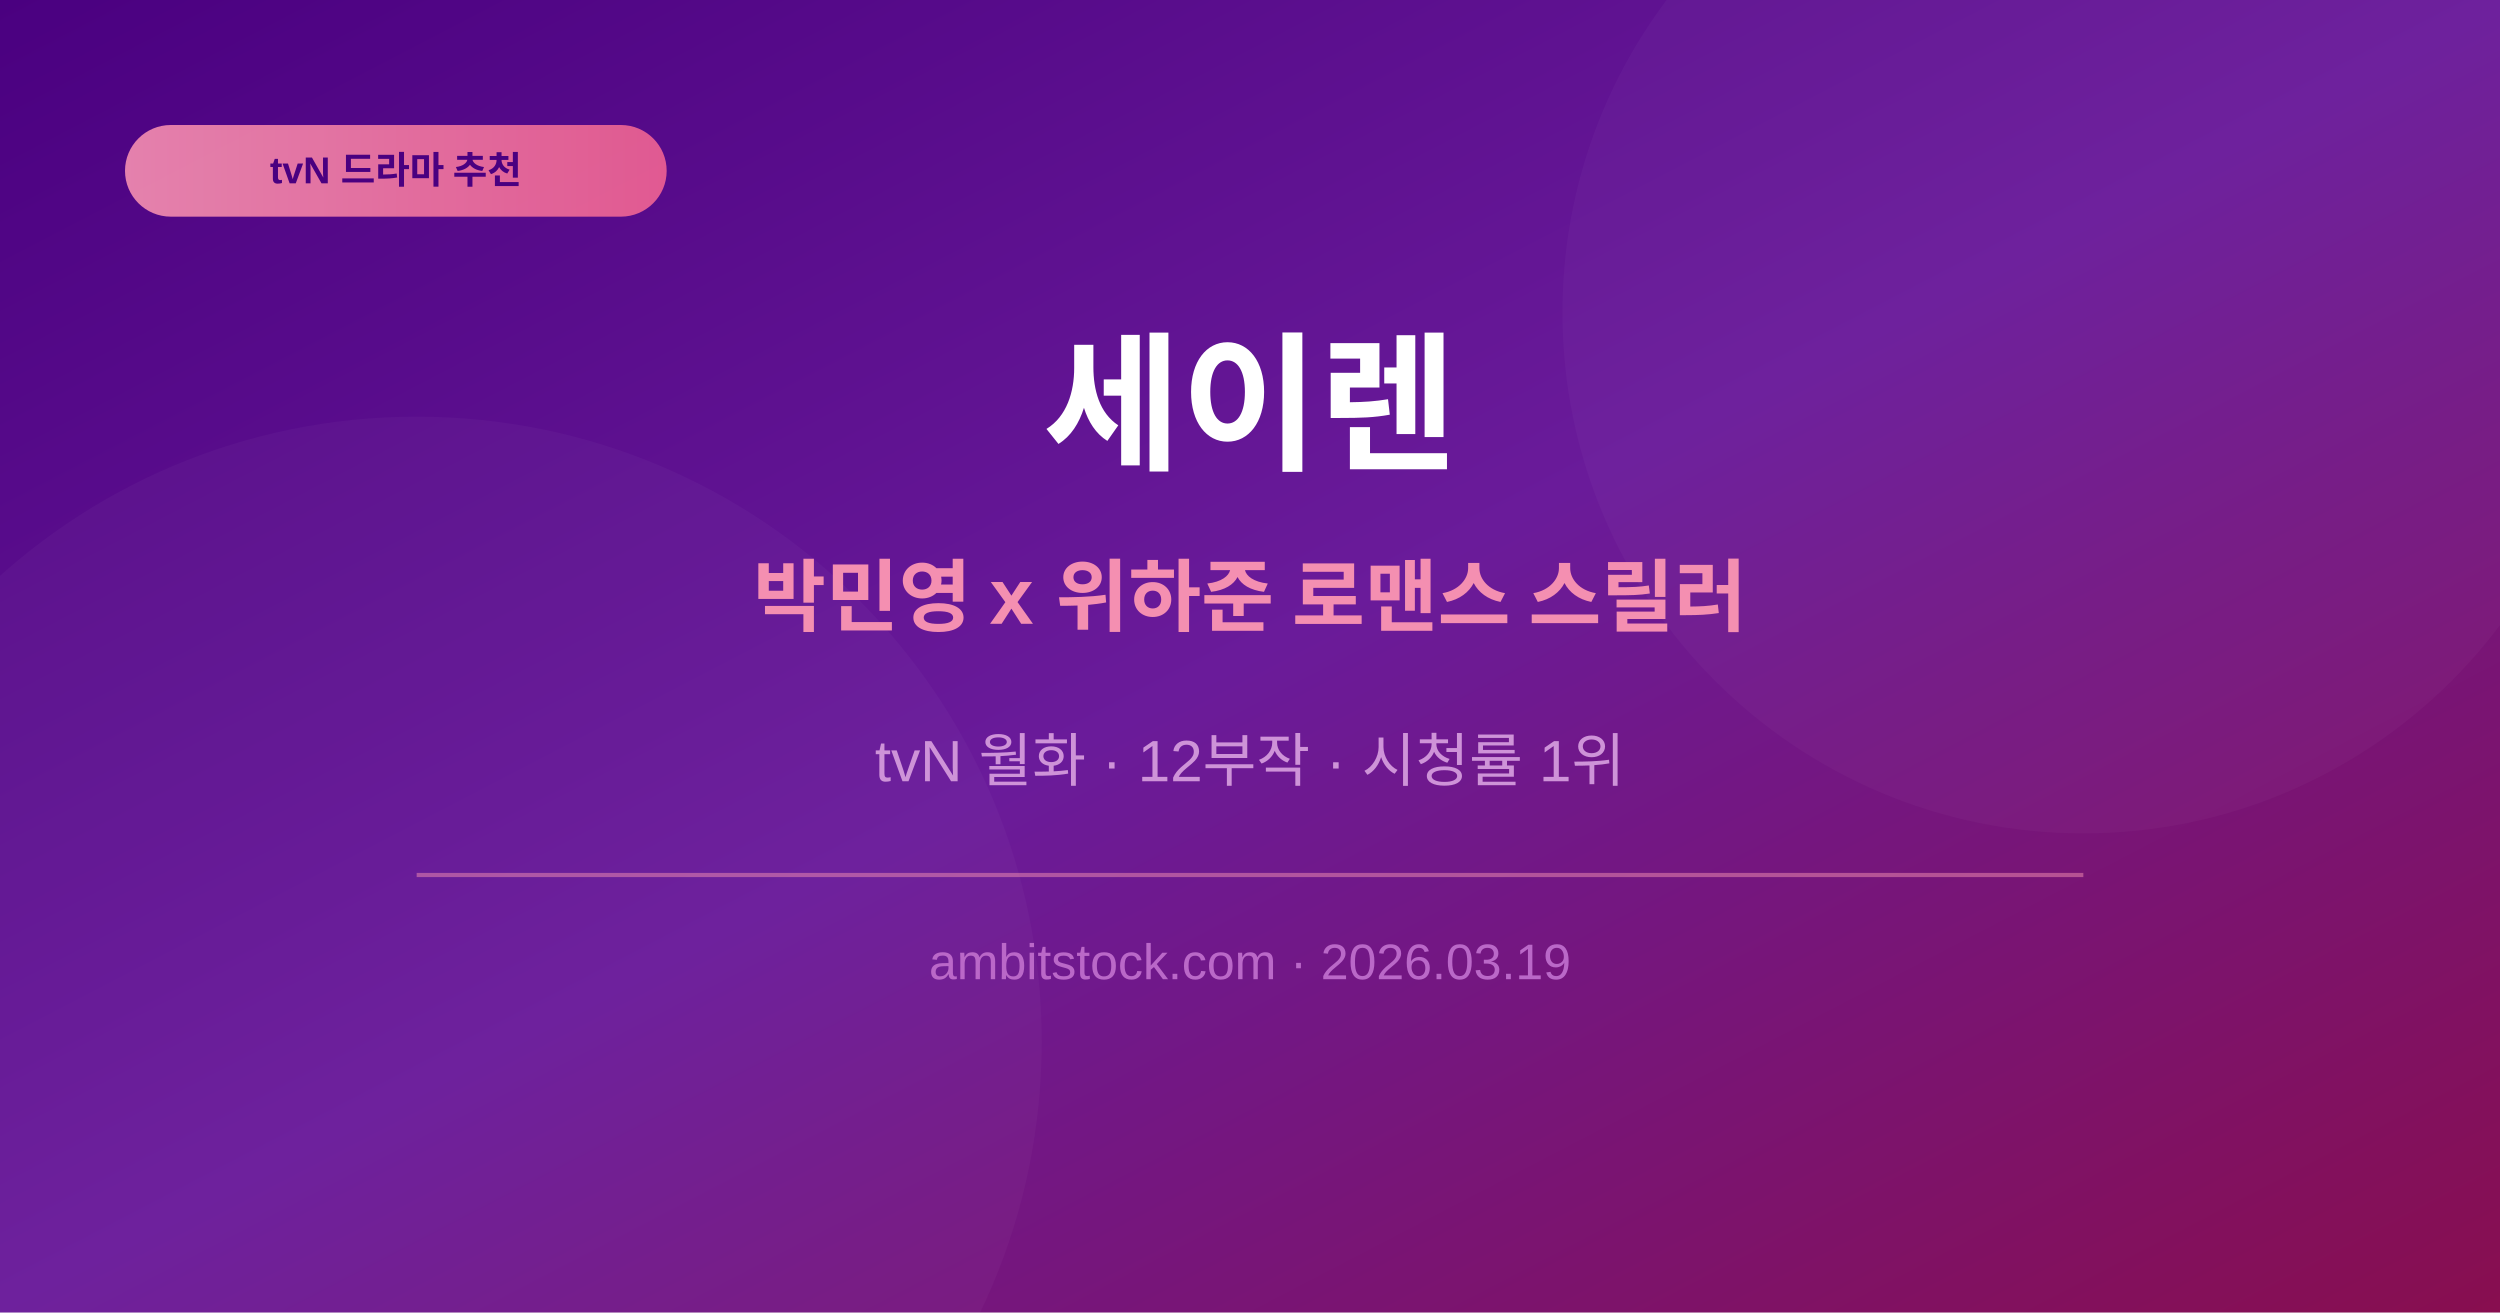
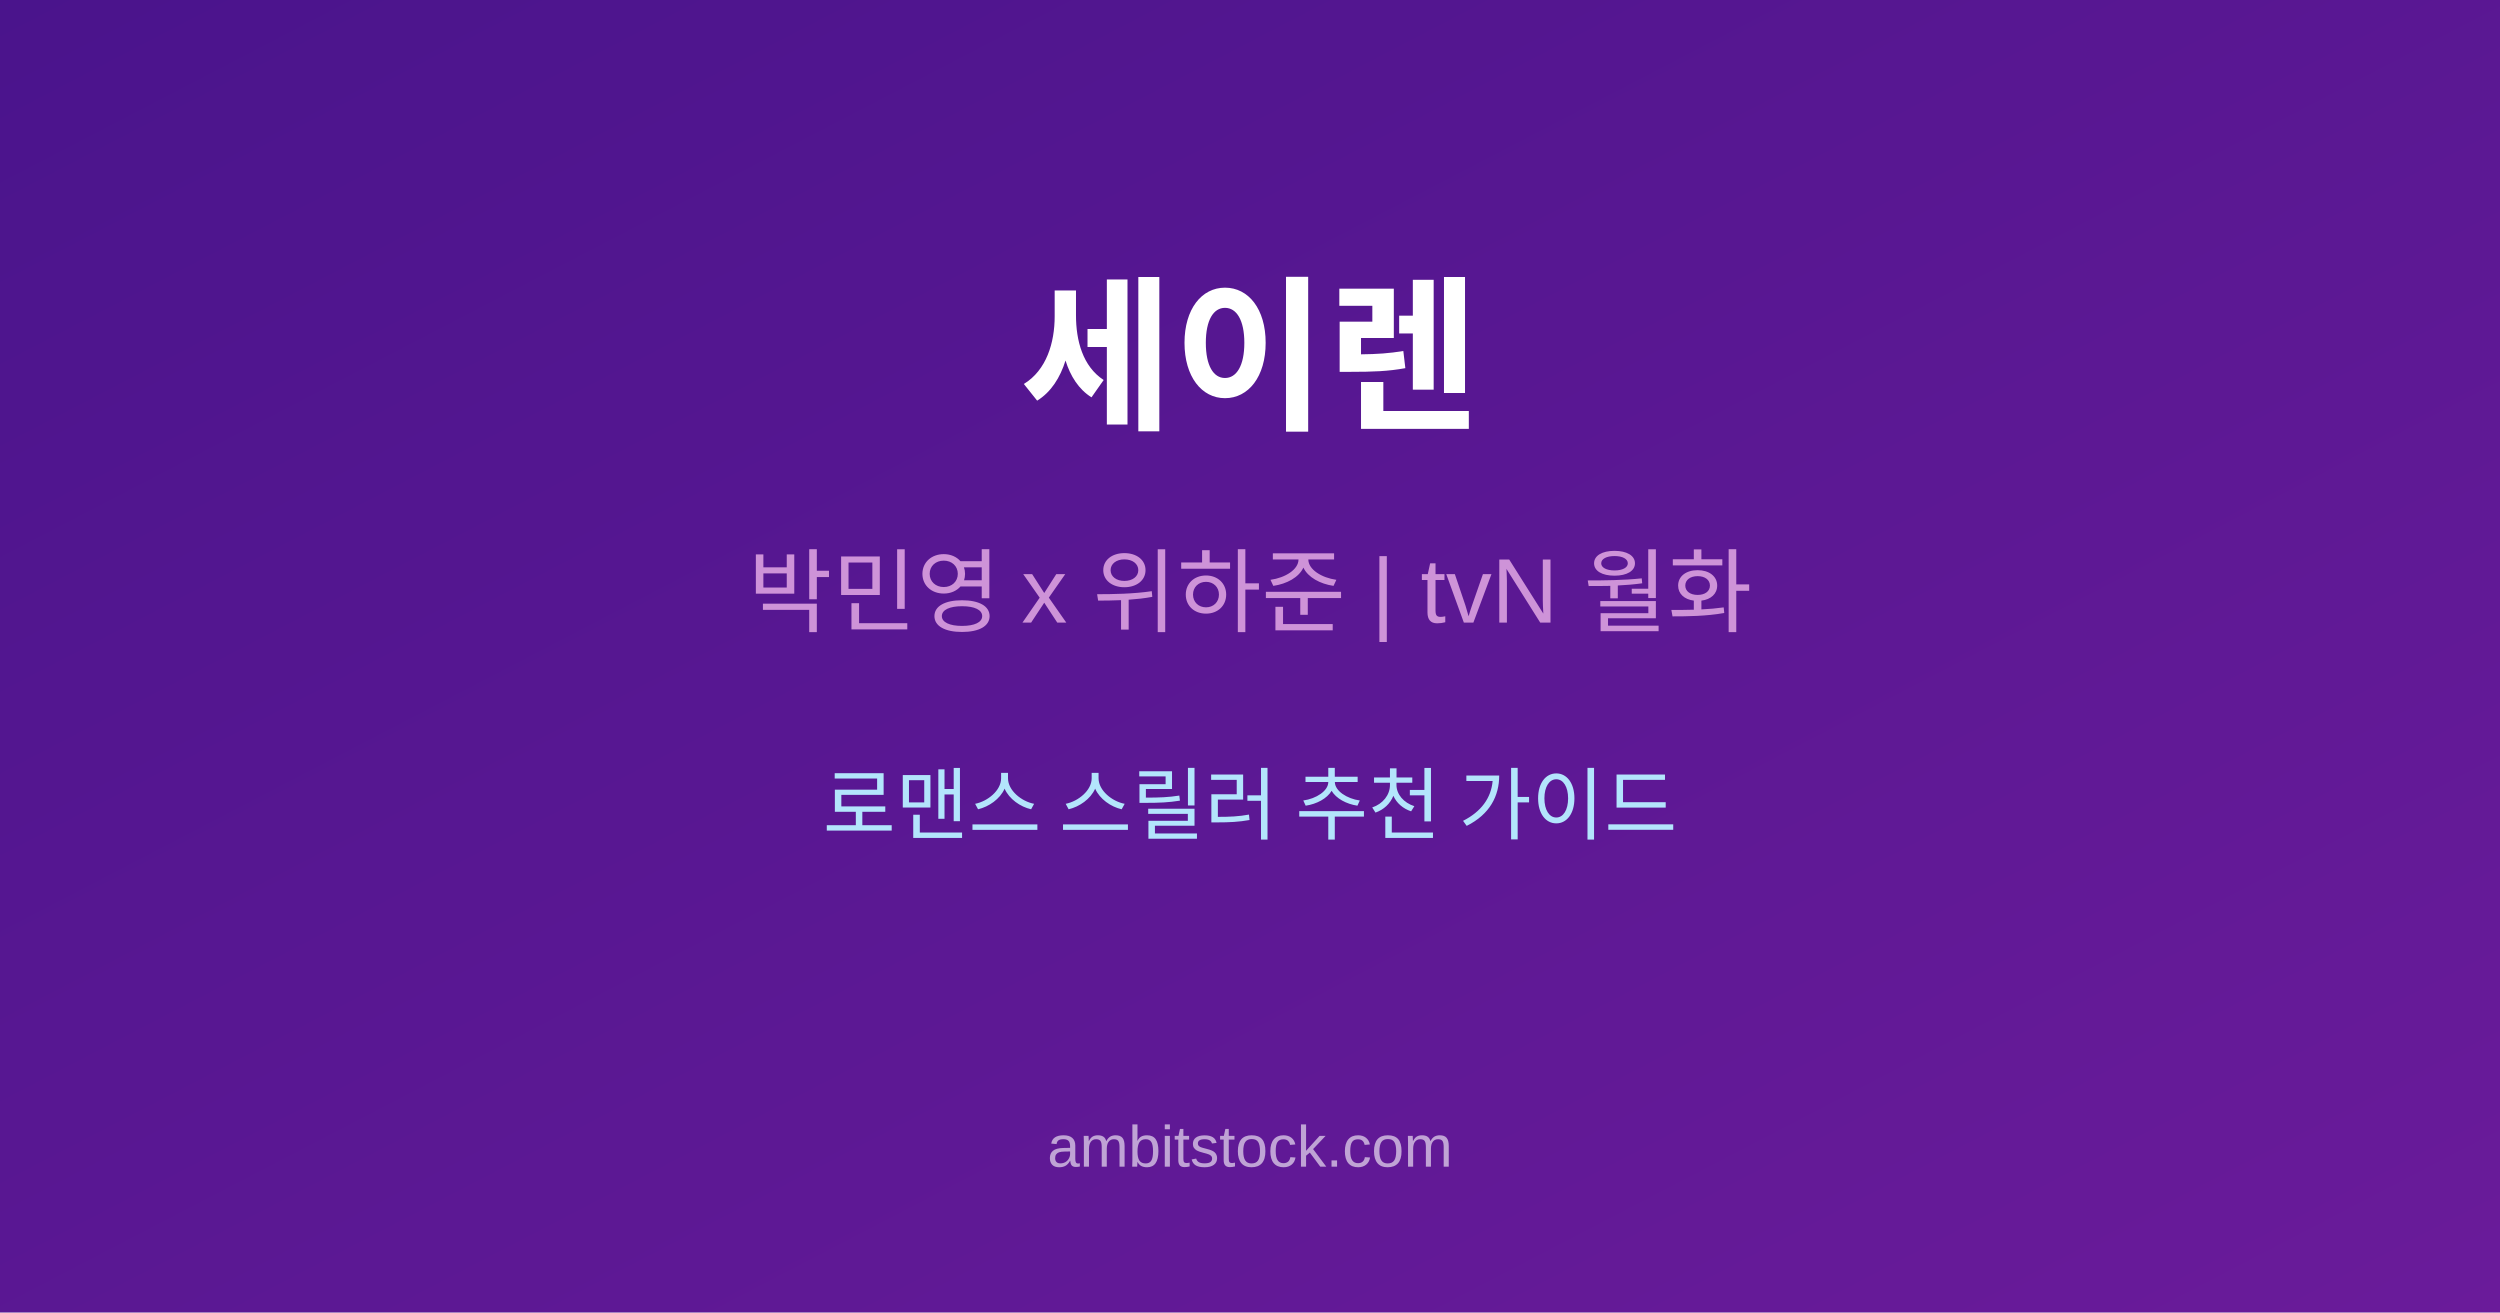
- <svg xmlns="http://www.w3.org/2000/svg" width="1200" height="630" viewBox="0 0 1200 630">
+ <svg xmlns="http://www.w3.org/2000/svg" viewBox="0 0 1200 630">
  <defs>
-     <linearGradient id="bg" x1="0%" y1="0%" x2="100%" y2="100%">
-       <stop offset="0%" style="stop-color:#4a0080;stop-opacity:1" />
-       <stop offset="50%" style="stop-color:#6a1b9a;stop-opacity:1" />
-       <stop offset="100%" style="stop-color:#880e4f;stop-opacity:1" />
-     </linearGradient>
-     <linearGradient id="accent" x1="0%" y1="0%" x2="100%" y2="0%">
-       <stop offset="0%" style="stop-color:#f48fb1;stop-opacity:1" />
-       <stop offset="100%" style="stop-color:#f06292;stop-opacity:1" />
+     <linearGradient id="bg516" x1="0%" y1="0%" x2="100%" y2="100%">
+       <stop offset="0%" style="stop-color:#4a148c" />
+       <stop offset="100%" style="stop-color:#6a1b9a" />
    </linearGradient>
  </defs>
-   <rect width="1200" height="630" fill="url(#bg)" />
-   <circle cx="200" cy="500" r="300" fill="#ffffff" opacity="0.03" />
-   <circle cx="1000" cy="150" r="250" fill="#ffffff" opacity="0.03" />
-   <rect x="60" y="60" width="260" height="44" rx="22" fill="url(#accent)" opacity="0.9" />
-   <text x="190" y="88" font-family="'Noto Sans KR', Arial, sans-serif" font-size="18" font-weight="700" fill="#4a0080" text-anchor="middle">tvN 드라마 추천</text>
-   <text x="600" y="220" font-family="'Noto Sans KR', Arial, sans-serif" font-size="72" font-weight="900" fill="#ffffff" text-anchor="middle">세이렌</text>
-   <text x="600" y="300" font-family="'Noto Sans KR', Arial, sans-serif" font-size="38" font-weight="700" fill="#f48fb1" text-anchor="middle">박민영 x 위하준 로맨스 스릴러</text>
-   <text x="600" y="375" font-family="'Noto Sans KR', Arial, sans-serif" font-size="28" font-weight="500" fill="#ce93d8" text-anchor="middle">tvN 월화 · 12부작 · 시청률 1위</text>
-   <line x1="200" y1="420" x2="1000" y2="420" stroke="#f48fb1" stroke-width="2" opacity="0.5" />
-   <text x="600" y="470" font-family="'Noto Sans KR', Arial, sans-serif" font-size="24" font-weight="400" fill="#ba68c8" text-anchor="middle">ambitstock.com · 2026.03.19</text>
+   <rect width="1200" height="630" fill="url(#bg516)" />
+   <text x="600" y="200" font-family="Arial Black, sans-serif" font-size="80" font-weight="bold" fill="#ffffff" text-anchor="middle">세이렌</text>
+   <text x="600" y="300" font-family="Arial, sans-serif" font-size="44" fill="#CE93D8" text-anchor="middle">박민영 x 위하준 | tvN 월화</text>
+   <text x="600" y="400" font-family="Arial, sans-serif" font-size="38" fill="#B3E5FC" text-anchor="middle">로맨스 스릴러 추천 가이드</text>
+   <text x="600" y="560" font-family="Arial, sans-serif" font-size="28" fill="rgba(255,255,255,0.6)" text-anchor="middle">ambitstock.com</text>
</svg>
